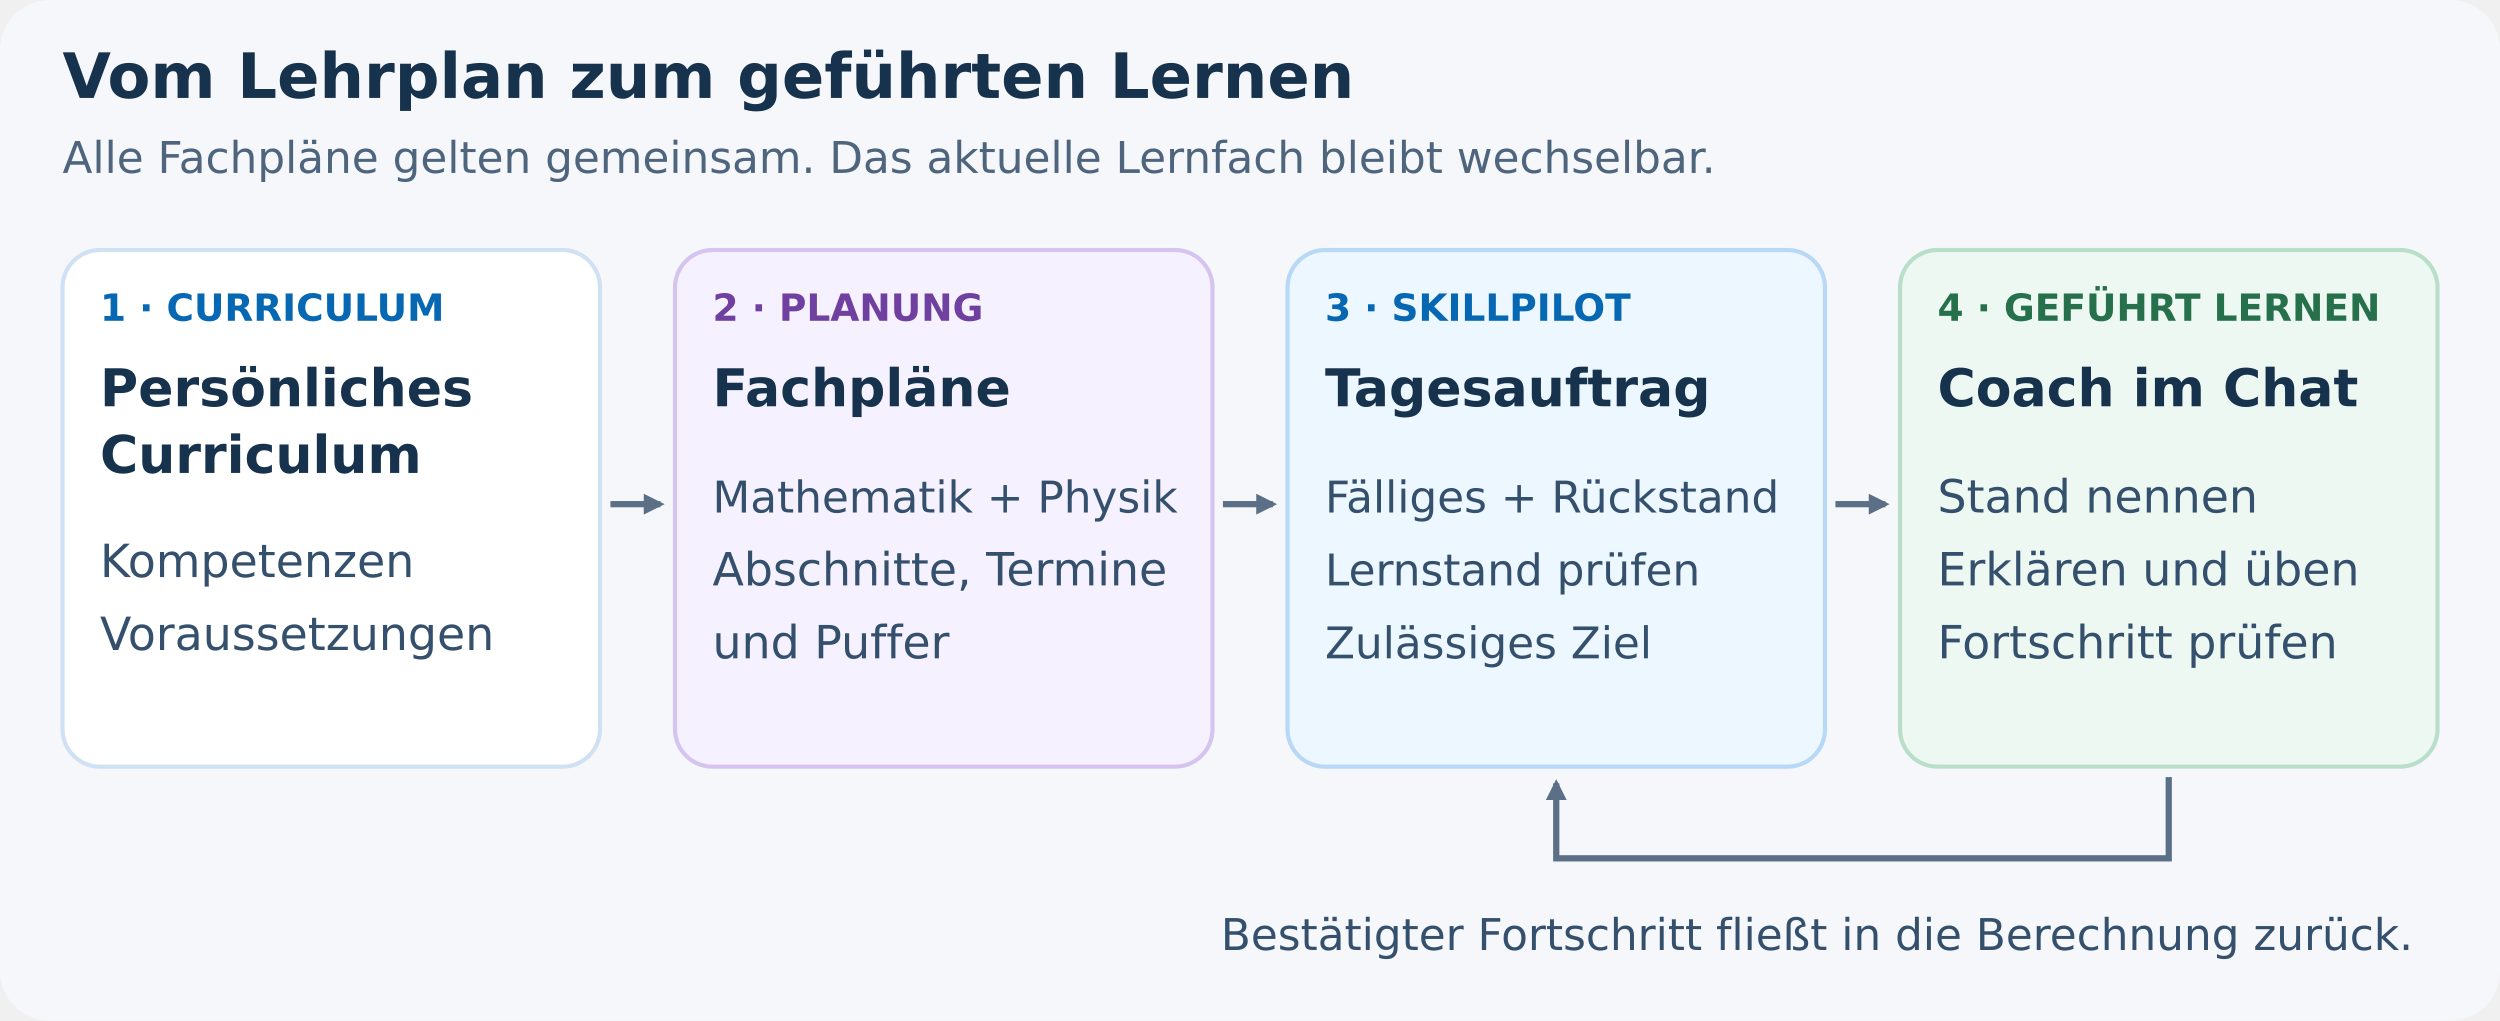
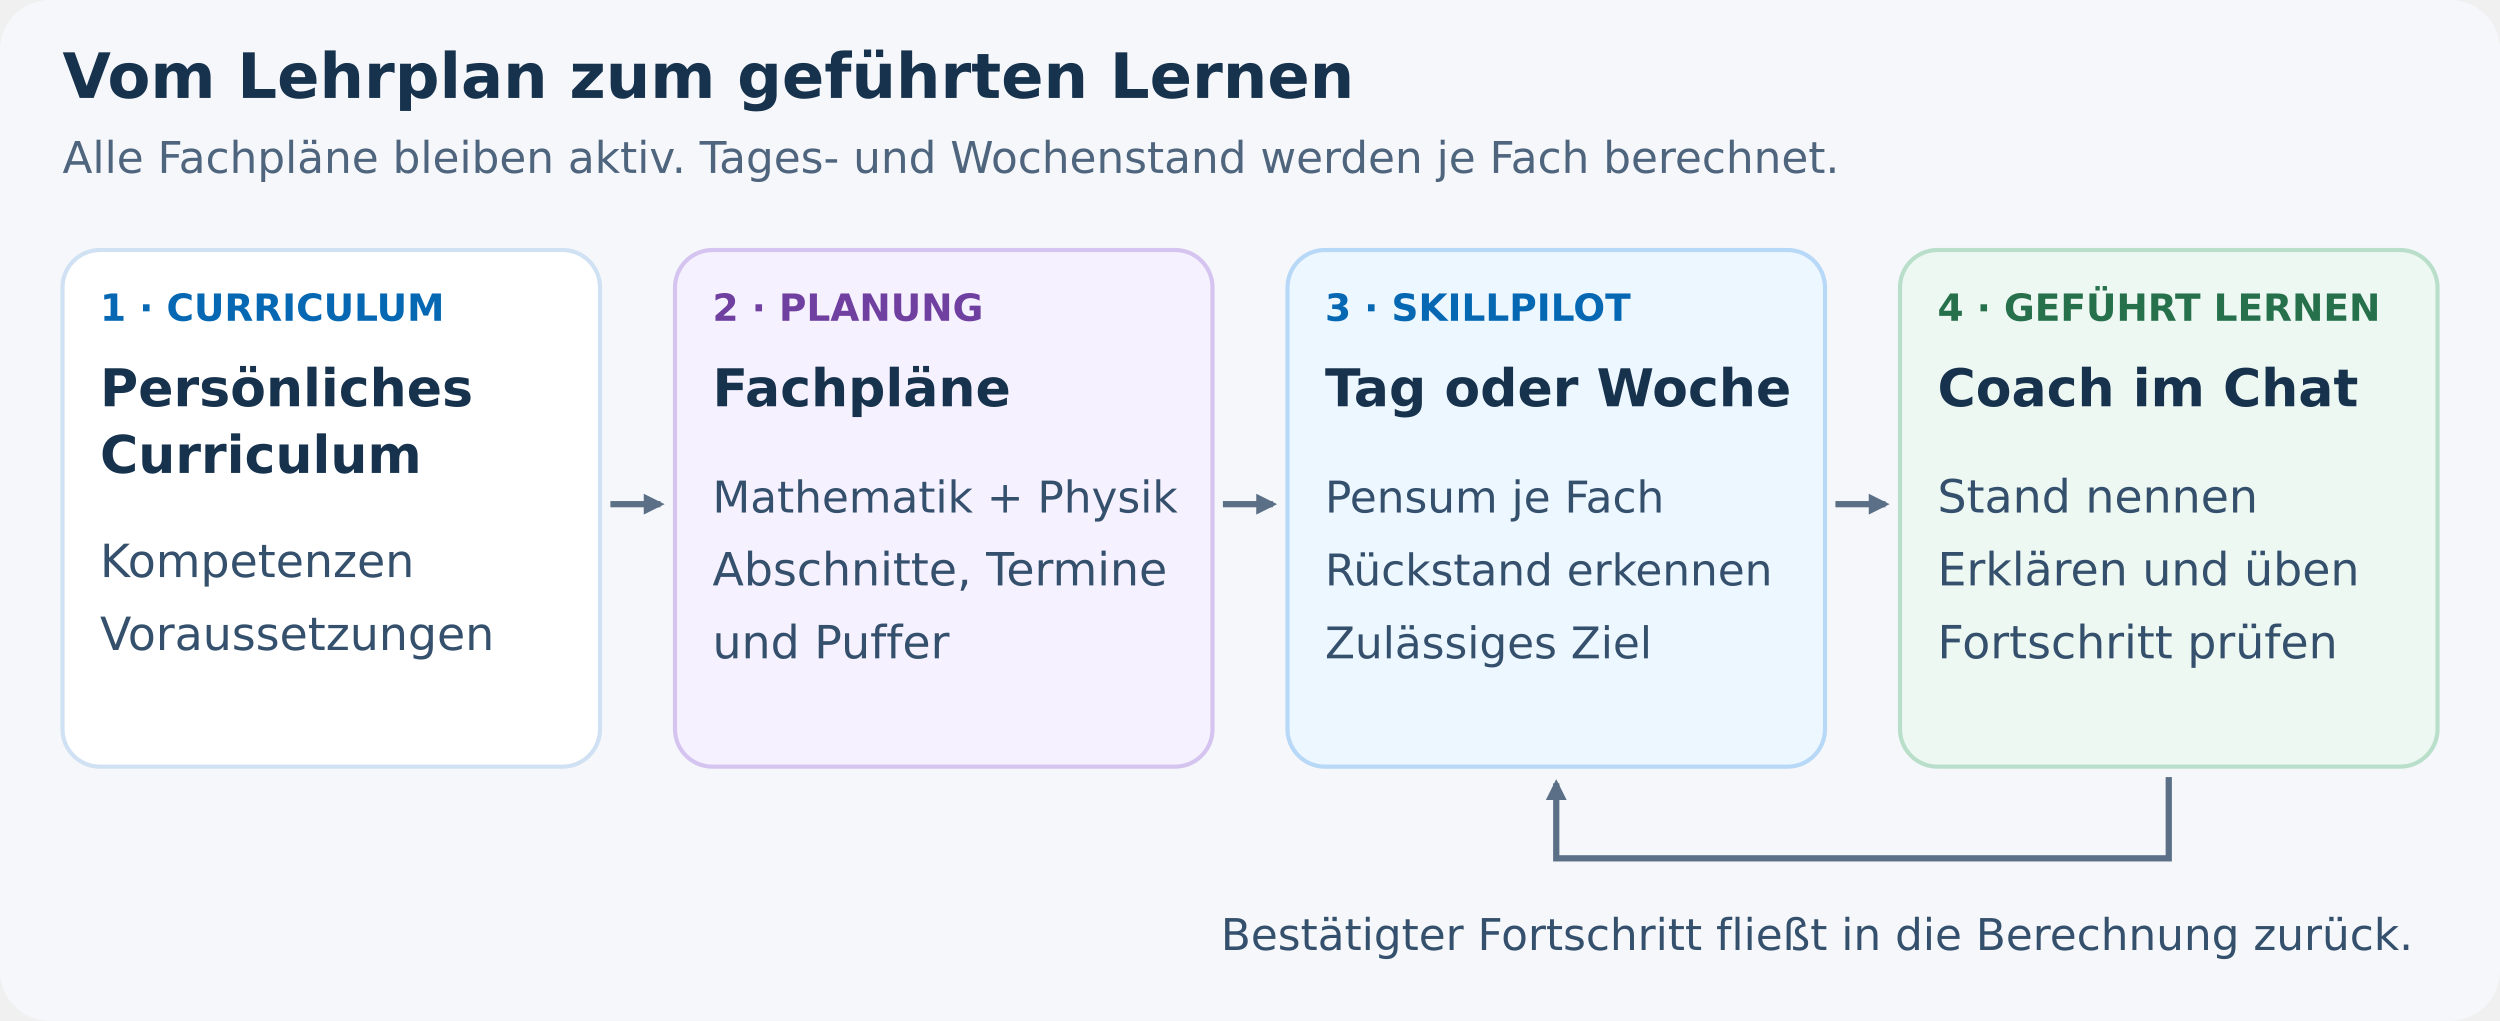
<svg xmlns="http://www.w3.org/2000/svg" width="1200" height="490" viewBox="0 0 1200 490" role="img" aria-labelledby="title desc">
  <defs>
    <marker id="arrow" markerWidth="10" markerHeight="10" refX="8" refY="5" orient="auto-start-reverse" markerUnits="userSpaceOnUse">
      <path d="M 0 0 L 10 5 L 0 10 Z" fill="#5b6f86" />
    </marker>
  </defs>
  <rect width="1200" height="490" rx="24" fill="#f5f7fb" />
  <g font-family="DejaVu Sans, Arial, sans-serif">
    <text x="30" y="47" font-size="30" font-weight="700" fill="#17324d">Vom Lehrplan zum geführten Lernen</text>
-     <text x="30" y="83" font-size="21" fill="#4e657d">Alle Fachpläne gelten gemeinsam. Das aktuelle Lernfach bleibt wechselbar.</text>
+     <text x="30" y="83" font-size="21" fill="#4e657d">Alle Fachpläne bleiben aktiv. Tages- und Wochenstand werden je Fach berechnet.</text>
    <rect x="30" y="120" width="258" height="248" rx="18" fill="#ffffff" stroke="#cfe1f2" stroke-width="2" />
    <text x="48" y="154" font-size="18" font-weight="700" fill="#0668b3">1 · CURRICULUM</text>
    <text x="48" y="195" font-size="25" font-weight="700" fill="#17324d">Persönliches</text>
    <text x="48" y="227" font-size="25" font-weight="700" fill="#17324d">Curriculum</text>
    <text x="48" y="277" font-size="22" fill="#34506c">Kompetenzen</text>
    <text x="48" y="312" font-size="22" fill="#34506c">Voraussetzungen</text>
    <rect x="324" y="120" width="258" height="248" rx="18" fill="#f6f1ff" stroke="#d5c4ef" stroke-width="2" />
    <text x="342" y="154" font-size="18" font-weight="700" fill="#7040a0">2 · PLANUNG</text>
    <text x="342" y="195" font-size="25" font-weight="700" fill="#17324d">Fachpläne</text>
    <text x="342" y="246" font-size="21" fill="#34506c">Mathematik + Physik</text>
    <text x="342" y="281" font-size="22" fill="#34506c">Abschnitte, Termine</text>
    <text x="342" y="316" font-size="22" fill="#34506c">und Puffer</text>
    <rect x="618" y="120" width="258" height="248" rx="18" fill="#edf7ff" stroke="#b7d8f6" stroke-width="2" />
    <text x="636" y="154" font-size="18" font-weight="700" fill="#0668b3">3 · SKILLPILOT</text>
-     <text x="636" y="195" font-size="25" font-weight="700" fill="#17324d">Tagesauftrag</text>
-     <text x="636" y="246" font-size="21" fill="#34506c">Fälliges + Rückstand</text>
-     <text x="636" y="281" font-size="21" fill="#34506c">Lernstand prüfen</text>
+     <text x="636" y="195" font-size="25" font-weight="700" fill="#17324d">Tag oder Woche</text>
+     <text x="636" y="246" font-size="21" fill="#34506c">Pensum je Fach</text>
+     <text x="636" y="281" font-size="21" fill="#34506c">Rückstand erkennen</text>
    <text x="636" y="316" font-size="21" fill="#34506c">Zulässiges Ziel</text>
    <rect x="912" y="120" width="258" height="248" rx="18" fill="#eef8f2" stroke="#b9dfca" stroke-width="2" />
    <text x="930" y="154" font-size="18" font-weight="700" fill="#26704c">4 · GEFÜHRT LERNEN</text>
    <text x="930" y="195" font-size="25" font-weight="700" fill="#17324d">Coach im Chat</text>
    <text x="930" y="246" font-size="22" fill="#34506c">Stand nennen</text>
    <text x="930" y="281" font-size="22" fill="#34506c">Erklären und üben</text>
    <text x="930" y="316" font-size="22" fill="#34506c">Fortschritt prüfen</text>
    <g fill="none" stroke="#5b6f86" stroke-width="3" marker-end="url(#arrow)">
      <path d="M 293 242 H 317" />
      <path d="M 587 242 H 611" />
      <path d="M 881 242 H 905" />
      <path d="M 1041 373 V 412 H 747 V 376" />
    </g>
    <text x="586" y="456" font-size="21" fill="#34506c">Bestätigter Fortschritt fließt in die Berechnung zurück.</text>
  </g>
</svg>
